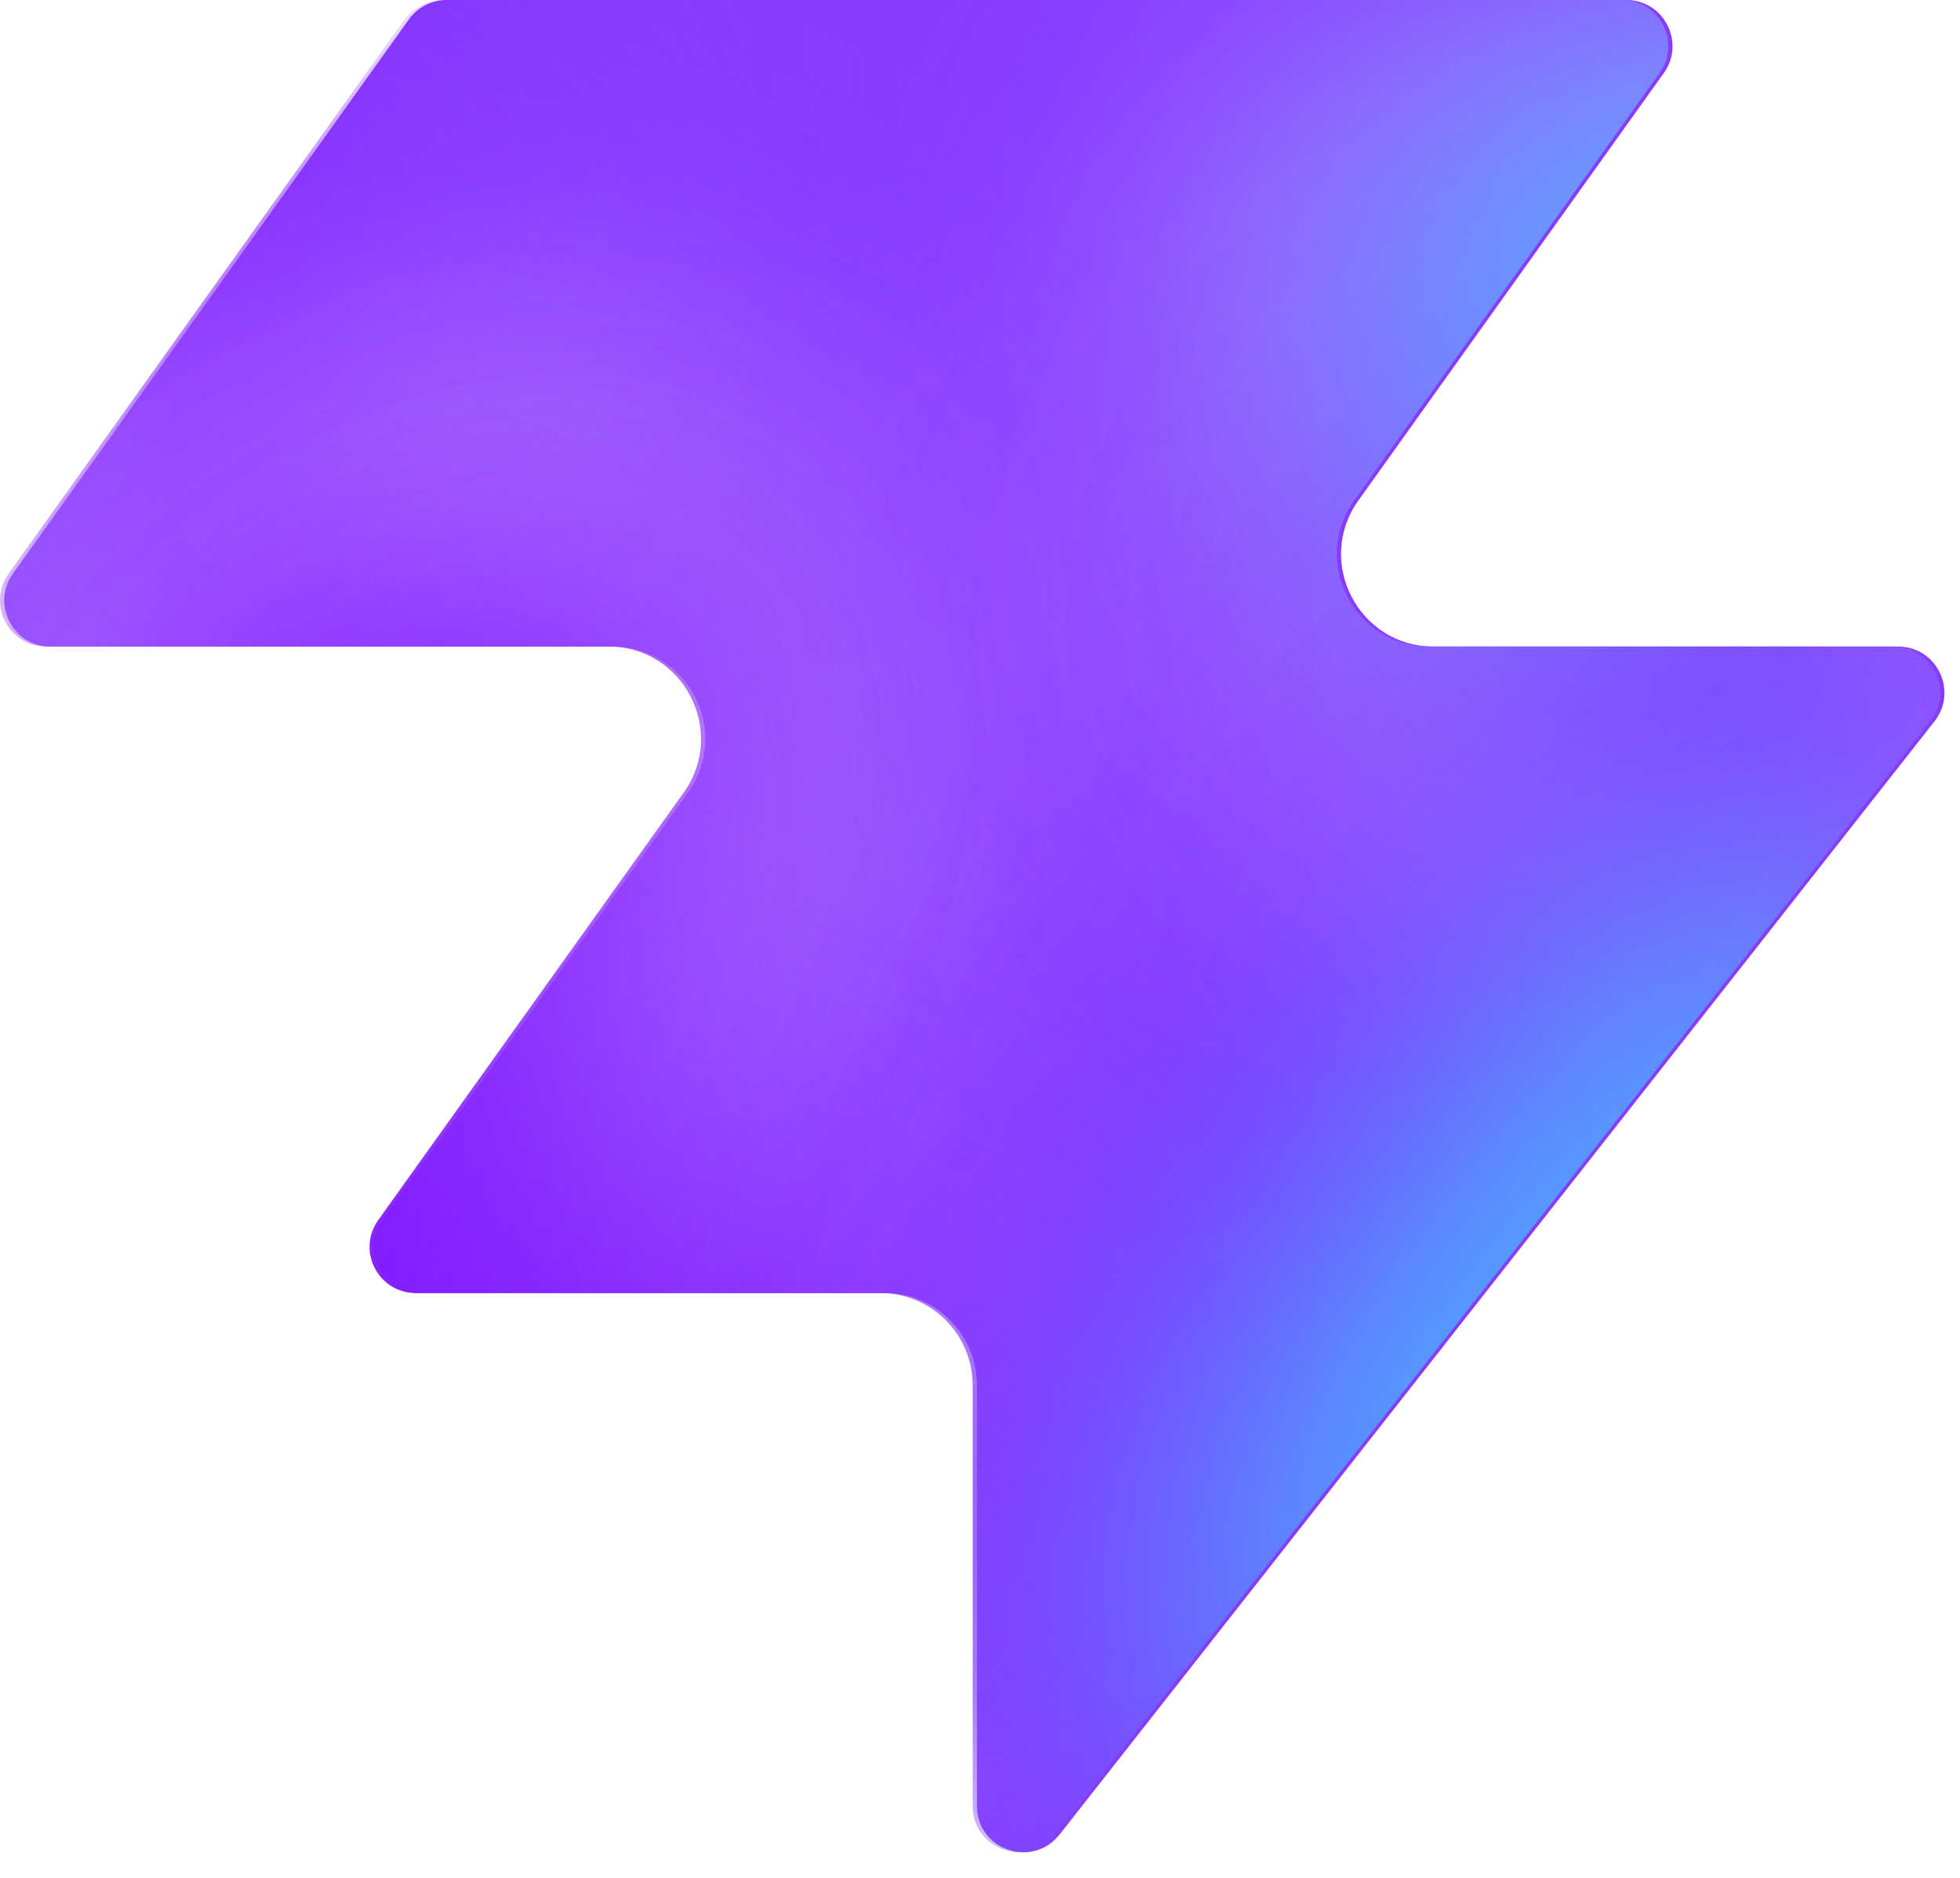
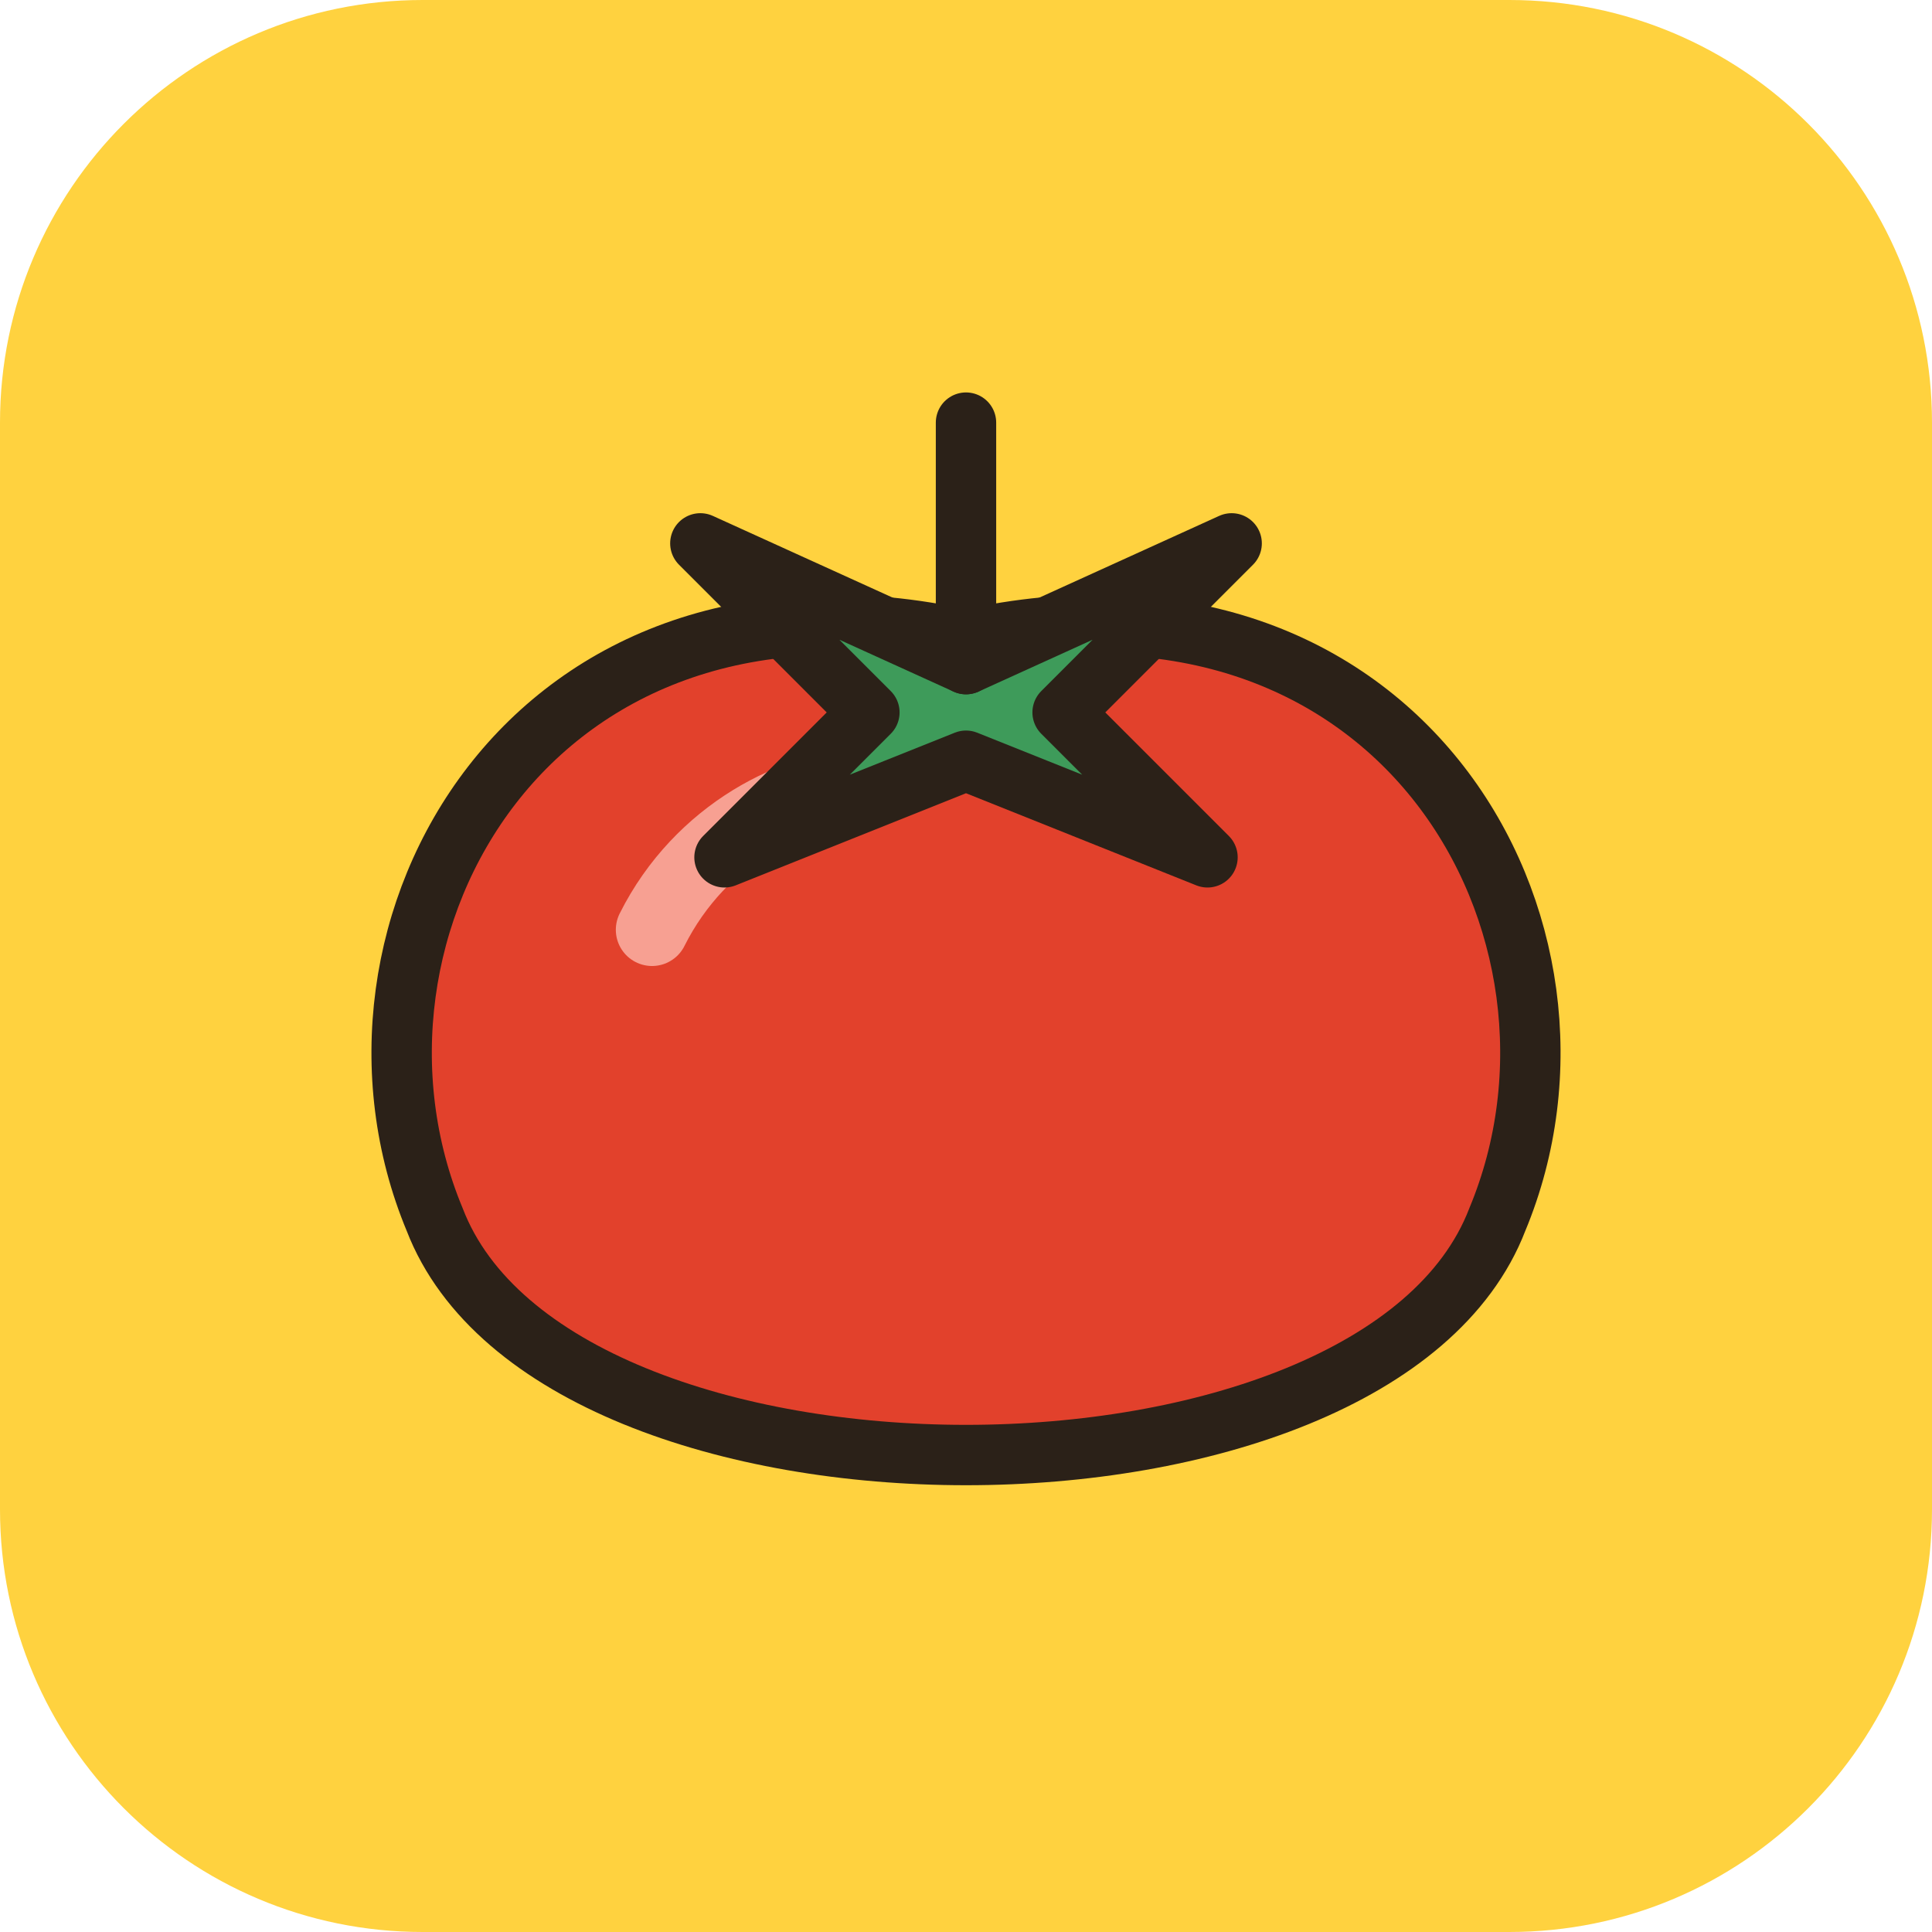
- <svg xmlns="http://www.w3.org/2000/svg" width="48" height="46" fill="none" viewBox="0 0 48 46">
-   <path fill="#863bff" d="M25.946 44.938c-.664.845-2.021.375-2.021-.698V33.937a2.26 2.26 0 0 0-2.262-2.262H10.287c-.92 0-1.456-1.04-.92-1.788l7.48-10.471c1.07-1.497 0-3.578-1.842-3.578H1.237c-.92 0-1.456-1.04-.92-1.788L10.013.474c.214-.297.556-.474.92-.474h28.894c.92 0 1.456 1.04.92 1.788l-7.48 10.471c-1.07 1.498 0 3.579 1.842 3.579h11.377c.943 0 1.473 1.088.89 1.83L25.947 44.94z" style="fill:#863bff;fill:color(display-p3 .525 .23 1);fill-opacity:1" />
-   <mask id="a" width="48" height="46" x="0" y="0" maskUnits="userSpaceOnUse" style="mask-type:alpha">
-     <path fill="#000" d="M25.842 44.938c-.664.844-2.021.375-2.021-.698V33.937a2.26 2.26 0 0 0-2.262-2.262H10.183c-.92 0-1.456-1.04-.92-1.788l7.48-10.471c1.07-1.498 0-3.579-1.842-3.579H1.133c-.92 0-1.456-1.04-.92-1.787L9.91.473c.214-.297.556-.474.92-.474h28.894c.92 0 1.456 1.04.92 1.788l-7.48 10.471c-1.07 1.498 0 3.578 1.842 3.578h11.377c.943 0 1.473 1.088.89 1.832L25.843 44.94z" style="fill:#000;fill-opacity:1" />
-   </mask>
-   <g mask="url(#a)">
-     <g filter="url(#b)">
-       <ellipse cx="5.508" cy="14.704" fill="#ede6ff" rx="5.508" ry="14.704" style="fill:#ede6ff;fill:color(display-p3 .927 .903 1);fill-opacity:1" transform="matrix(.00324 1 1 -.00324 -4.47 31.516)" />
-     </g>
-     <g filter="url(#c)">
-       <ellipse cx="10.399" cy="29.851" fill="#ede6ff" rx="10.399" ry="29.851" style="fill:#ede6ff;fill:color(display-p3 .927 .903 1);fill-opacity:1" transform="matrix(.00324 1 1 -.00324 -39.328 7.883)" />
-     </g>
-     <g filter="url(#d)">
-       <ellipse cx="5.508" cy="30.487" fill="#7e14ff" rx="5.508" ry="30.487" style="fill:#7e14ff;fill:color(display-p3 .492 .077 1);fill-opacity:1" transform="rotate(89.814 -25.913 -14.639)scale(1 -1)" />
-     </g>
-     <g filter="url(#e)">
-       <ellipse cx="5.508" cy="30.599" fill="#7e14ff" rx="5.508" ry="30.599" style="fill:#7e14ff;fill:color(display-p3 .492 .077 1);fill-opacity:1" transform="rotate(89.814 -32.644 -3.334)scale(1 -1)" />
-     </g>
-     <g filter="url(#f)">
-       <ellipse cx="5.508" cy="30.599" fill="#7e14ff" rx="5.508" ry="30.599" style="fill:#7e14ff;fill:color(display-p3 .492 .077 1);fill-opacity:1" transform="matrix(.00324 1 1 -.00324 -34.34 30.47)" />
-     </g>
-     <g filter="url(#g)">
-       <ellipse cx="14.072" cy="22.078" fill="#ede6ff" rx="14.072" ry="22.078" style="fill:#ede6ff;fill:color(display-p3 .927 .903 1);fill-opacity:1" transform="rotate(93.35 24.506 48.493)scale(-1 1)" />
-     </g>
-     <g filter="url(#h)">
-       <ellipse cx="3.47" cy="21.501" fill="#7e14ff" rx="3.47" ry="21.501" style="fill:#7e14ff;fill:color(display-p3 .492 .077 1);fill-opacity:1" transform="rotate(89.009 28.708 47.59)scale(-1 1)" />
-     </g>
-     <g filter="url(#i)">
-       <ellipse cx="3.47" cy="21.501" fill="#7e14ff" rx="3.47" ry="21.501" style="fill:#7e14ff;fill:color(display-p3 .492 .077 1);fill-opacity:1" transform="rotate(89.009 28.708 47.59)scale(-1 1)" />
-     </g>
-     <g filter="url(#j)">
-       <ellipse cx=".387" cy="8.972" fill="#7e14ff" rx="4.407" ry="29.108" style="fill:#7e14ff;fill:color(display-p3 .492 .077 1);fill-opacity:1" transform="rotate(39.51 .387 8.972)" />
-     </g>
-     <g filter="url(#k)">
-       <ellipse cx="47.523" cy="-6.092" fill="#7e14ff" rx="4.407" ry="29.108" style="fill:#7e14ff;fill:color(display-p3 .492 .077 1);fill-opacity:1" transform="rotate(37.892 47.523 -6.092)" />
-     </g>
-     <g filter="url(#l)">
-       <ellipse cx="41.412" cy="6.333" fill="#47bfff" rx="5.971" ry="9.665" style="fill:#47bfff;fill:color(display-p3 .28 .748 1);fill-opacity:1" transform="rotate(37.892 41.412 6.333)" />
-     </g>
-     <g filter="url(#m)">
-       <ellipse cx="-1.879" cy="38.332" fill="#7e14ff" rx="4.407" ry="29.108" style="fill:#7e14ff;fill:color(display-p3 .492 .077 1);fill-opacity:1" transform="rotate(37.892 -1.88 38.332)" />
-     </g>
-     <g filter="url(#n)">
-       <ellipse cx="-1.879" cy="38.332" fill="#7e14ff" rx="4.407" ry="29.108" style="fill:#7e14ff;fill:color(display-p3 .492 .077 1);fill-opacity:1" transform="rotate(37.892 -1.88 38.332)" />
-     </g>
-     <g filter="url(#o)">
-       <ellipse cx="35.651" cy="29.907" fill="#7e14ff" rx="4.407" ry="29.108" style="fill:#7e14ff;fill:color(display-p3 .492 .077 1);fill-opacity:1" transform="rotate(37.892 35.651 29.907)" />
-     </g>
-     <g filter="url(#p)">
-       <ellipse cx="38.418" cy="32.4" fill="#47bfff" rx="5.971" ry="15.297" style="fill:#47bfff;fill:color(display-p3 .28 .748 1);fill-opacity:1" transform="rotate(37.892 38.418 32.4)" />
-     </g>
+ <svg xmlns="http://www.w3.org/2000/svg" viewBox="0 0 64 64">
+   <rect width="64" height="64" rx="14" fill="#FFD23F" />
+   <g transform="translate(6.4 6.8) scale(0.8)" fill="none" stroke="#2B2118" stroke-width="2.5" stroke-linecap="round" stroke-linejoin="round">
+     <path d="M32 18 C14 14 5 30 10 42 C15 55 49 55 54 42 C59 30 50 14 32 18Z" fill="#E2412C" />
+     <path d="M19 30 C21 26 25 24 28 24" stroke="#F7A092" stroke-width="3" />
+     <path d="M32 19 L21 14 L28 21 L22 27 L32 23 L42 27 L36 21 L43 14 Z" fill="#3E9B5A" />
+     <path d="M32 19 L32 9" />
  </g>
-   <defs>
-     <filter id="b" width="60.045" height="41.654" x="-19.77" y="16.149" color-interpolation-filters="sRGB" filterUnits="userSpaceOnUse">
-       <feFlood flood-opacity="0" result="BackgroundImageFix" />
-       <feBlend in="SourceGraphic" in2="BackgroundImageFix" result="shape" />
-       <feGaussianBlur result="effect1_foregroundBlur_2002_17158" stdDeviation="7.659" />
-     </filter>
-     <filter id="c" width="90.34" height="51.437" x="-54.613" y="-7.533" color-interpolation-filters="sRGB" filterUnits="userSpaceOnUse">
-       <feFlood flood-opacity="0" result="BackgroundImageFix" />
-       <feBlend in="SourceGraphic" in2="BackgroundImageFix" result="shape" />
-       <feGaussianBlur result="effect1_foregroundBlur_2002_17158" stdDeviation="7.659" />
-     </filter>
-     <filter id="d" width="79.355" height="29.4" x="-49.64" y="2.03" color-interpolation-filters="sRGB" filterUnits="userSpaceOnUse">
-       <feFlood flood-opacity="0" result="BackgroundImageFix" />
-       <feBlend in="SourceGraphic" in2="BackgroundImageFix" result="shape" />
-       <feGaussianBlur result="effect1_foregroundBlur_2002_17158" stdDeviation="4.596" />
-     </filter>
-     <filter id="e" width="79.579" height="29.4" x="-45.045" y="20.029" color-interpolation-filters="sRGB" filterUnits="userSpaceOnUse">
-       <feFlood flood-opacity="0" result="BackgroundImageFix" />
-       <feBlend in="SourceGraphic" in2="BackgroundImageFix" result="shape" />
-       <feGaussianBlur result="effect1_foregroundBlur_2002_17158" stdDeviation="4.596" />
-     </filter>
-     <filter id="f" width="79.579" height="29.4" x="-43.513" y="21.178" color-interpolation-filters="sRGB" filterUnits="userSpaceOnUse">
-       <feFlood flood-opacity="0" result="BackgroundImageFix" />
-       <feBlend in="SourceGraphic" in2="BackgroundImageFix" result="shape" />
-       <feGaussianBlur result="effect1_foregroundBlur_2002_17158" stdDeviation="4.596" />
-     </filter>
-     <filter id="g" width="74.749" height="58.852" x="15.756" y="-17.901" color-interpolation-filters="sRGB" filterUnits="userSpaceOnUse">
-       <feFlood flood-opacity="0" result="BackgroundImageFix" />
-       <feBlend in="SourceGraphic" in2="BackgroundImageFix" result="shape" />
-       <feGaussianBlur result="effect1_foregroundBlur_2002_17158" stdDeviation="7.659" />
-     </filter>
-     <filter id="h" width="61.377" height="25.362" x="23.548" y="2.284" color-interpolation-filters="sRGB" filterUnits="userSpaceOnUse">
-       <feFlood flood-opacity="0" result="BackgroundImageFix" />
-       <feBlend in="SourceGraphic" in2="BackgroundImageFix" result="shape" />
-       <feGaussianBlur result="effect1_foregroundBlur_2002_17158" stdDeviation="4.596" />
-     </filter>
-     <filter id="i" width="61.377" height="25.362" x="23.548" y="2.284" color-interpolation-filters="sRGB" filterUnits="userSpaceOnUse">
-       <feFlood flood-opacity="0" result="BackgroundImageFix" />
-       <feBlend in="SourceGraphic" in2="BackgroundImageFix" result="shape" />
-       <feGaussianBlur result="effect1_foregroundBlur_2002_17158" stdDeviation="4.596" />
-     </filter>
-     <filter id="j" width="56.045" height="63.649" x="-27.636" y="-22.853" color-interpolation-filters="sRGB" filterUnits="userSpaceOnUse">
-       <feFlood flood-opacity="0" result="BackgroundImageFix" />
-       <feBlend in="SourceGraphic" in2="BackgroundImageFix" result="shape" />
-       <feGaussianBlur result="effect1_foregroundBlur_2002_17158" stdDeviation="4.596" />
-     </filter>
-     <filter id="k" width="54.814" height="64.646" x="20.116" y="-38.415" color-interpolation-filters="sRGB" filterUnits="userSpaceOnUse">
-       <feFlood flood-opacity="0" result="BackgroundImageFix" />
-       <feBlend in="SourceGraphic" in2="BackgroundImageFix" result="shape" />
-       <feGaussianBlur result="effect1_foregroundBlur_2002_17158" stdDeviation="4.596" />
-     </filter>
-     <filter id="l" width="33.541" height="35.313" x="24.641" y="-11.323" color-interpolation-filters="sRGB" filterUnits="userSpaceOnUse">
-       <feFlood flood-opacity="0" result="BackgroundImageFix" />
-       <feBlend in="SourceGraphic" in2="BackgroundImageFix" result="shape" />
-       <feGaussianBlur result="effect1_foregroundBlur_2002_17158" stdDeviation="4.596" />
-     </filter>
-     <filter id="m" width="54.814" height="64.646" x="-29.286" y="6.009" color-interpolation-filters="sRGB" filterUnits="userSpaceOnUse">
-       <feFlood flood-opacity="0" result="BackgroundImageFix" />
-       <feBlend in="SourceGraphic" in2="BackgroundImageFix" result="shape" />
-       <feGaussianBlur result="effect1_foregroundBlur_2002_17158" stdDeviation="4.596" />
-     </filter>
-     <filter id="n" width="54.814" height="64.646" x="-29.286" y="6.009" color-interpolation-filters="sRGB" filterUnits="userSpaceOnUse">
-       <feFlood flood-opacity="0" result="BackgroundImageFix" />
-       <feBlend in="SourceGraphic" in2="BackgroundImageFix" result="shape" />
-       <feGaussianBlur result="effect1_foregroundBlur_2002_17158" stdDeviation="4.596" />
-     </filter>
-     <filter id="o" width="54.814" height="64.646" x="8.244" y="-2.416" color-interpolation-filters="sRGB" filterUnits="userSpaceOnUse">
-       <feFlood flood-opacity="0" result="BackgroundImageFix" />
-       <feBlend in="SourceGraphic" in2="BackgroundImageFix" result="shape" />
-       <feGaussianBlur result="effect1_foregroundBlur_2002_17158" stdDeviation="4.596" />
-     </filter>
-     <filter id="p" width="39.409" height="43.623" x="18.713" y="10.588" color-interpolation-filters="sRGB" filterUnits="userSpaceOnUse">
-       <feFlood flood-opacity="0" result="BackgroundImageFix" />
-       <feBlend in="SourceGraphic" in2="BackgroundImageFix" result="shape" />
-       <feGaussianBlur result="effect1_foregroundBlur_2002_17158" stdDeviation="4.596" />
-     </filter>
-   </defs>
</svg>
